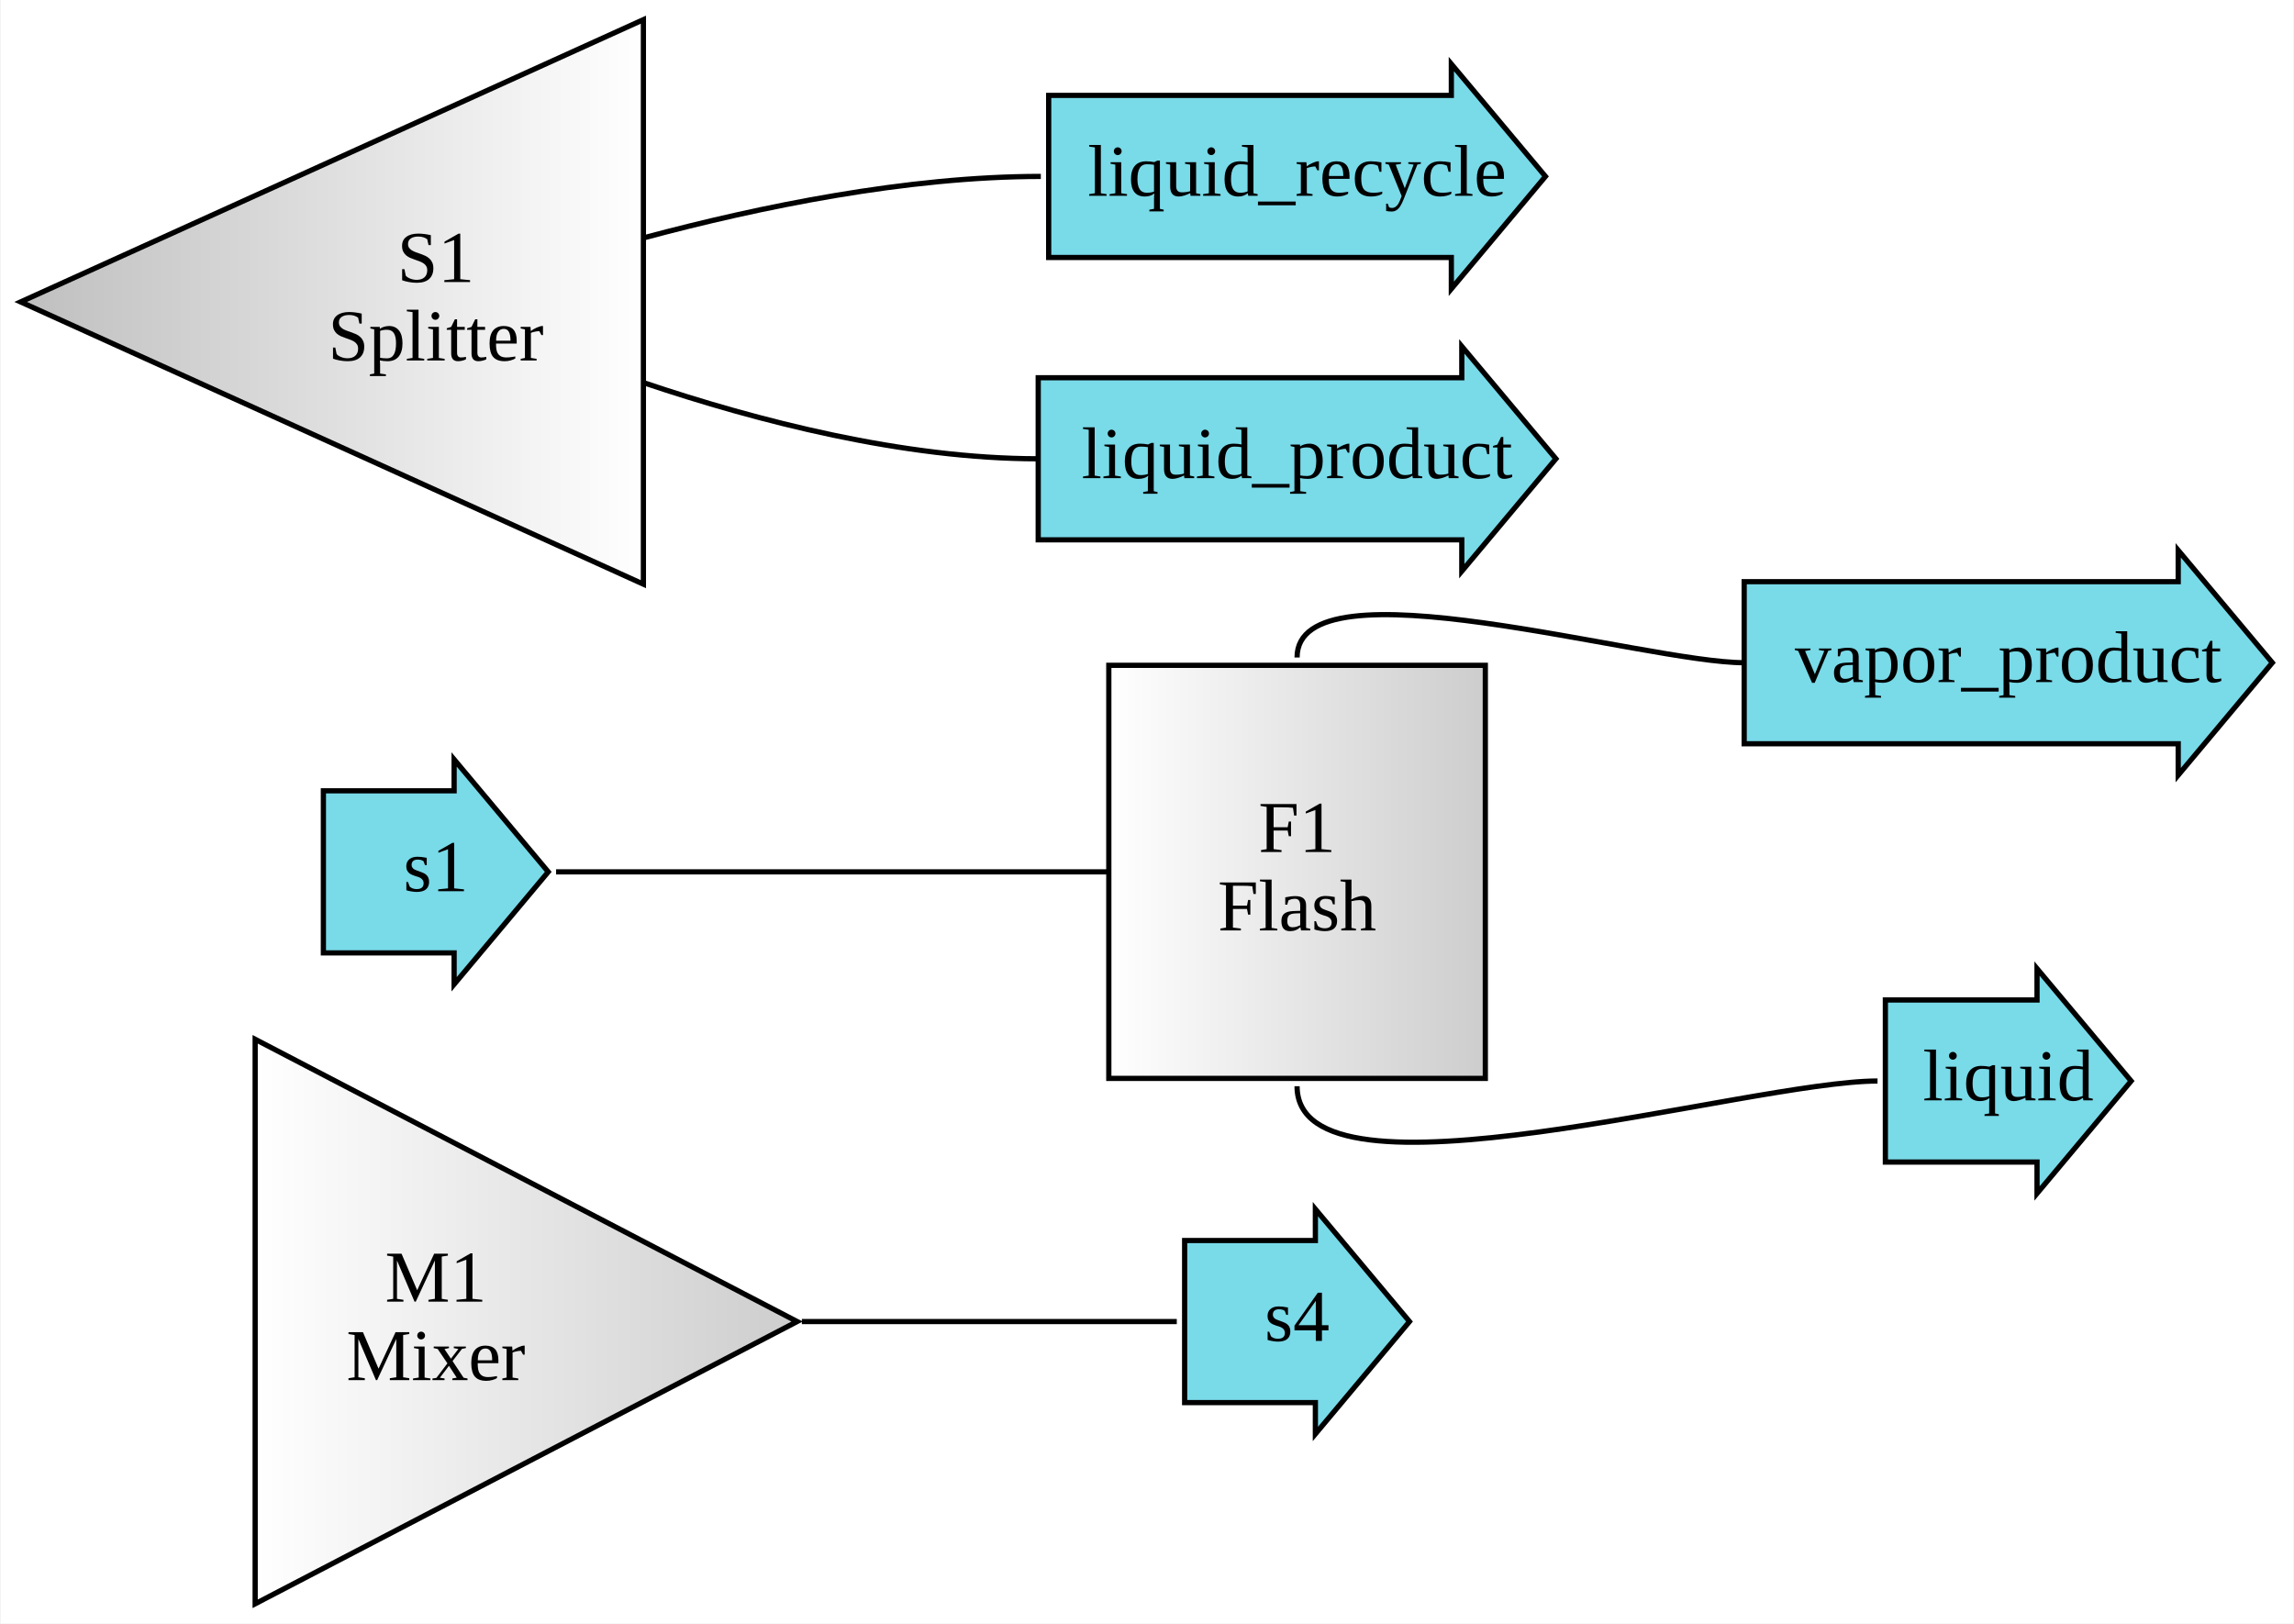
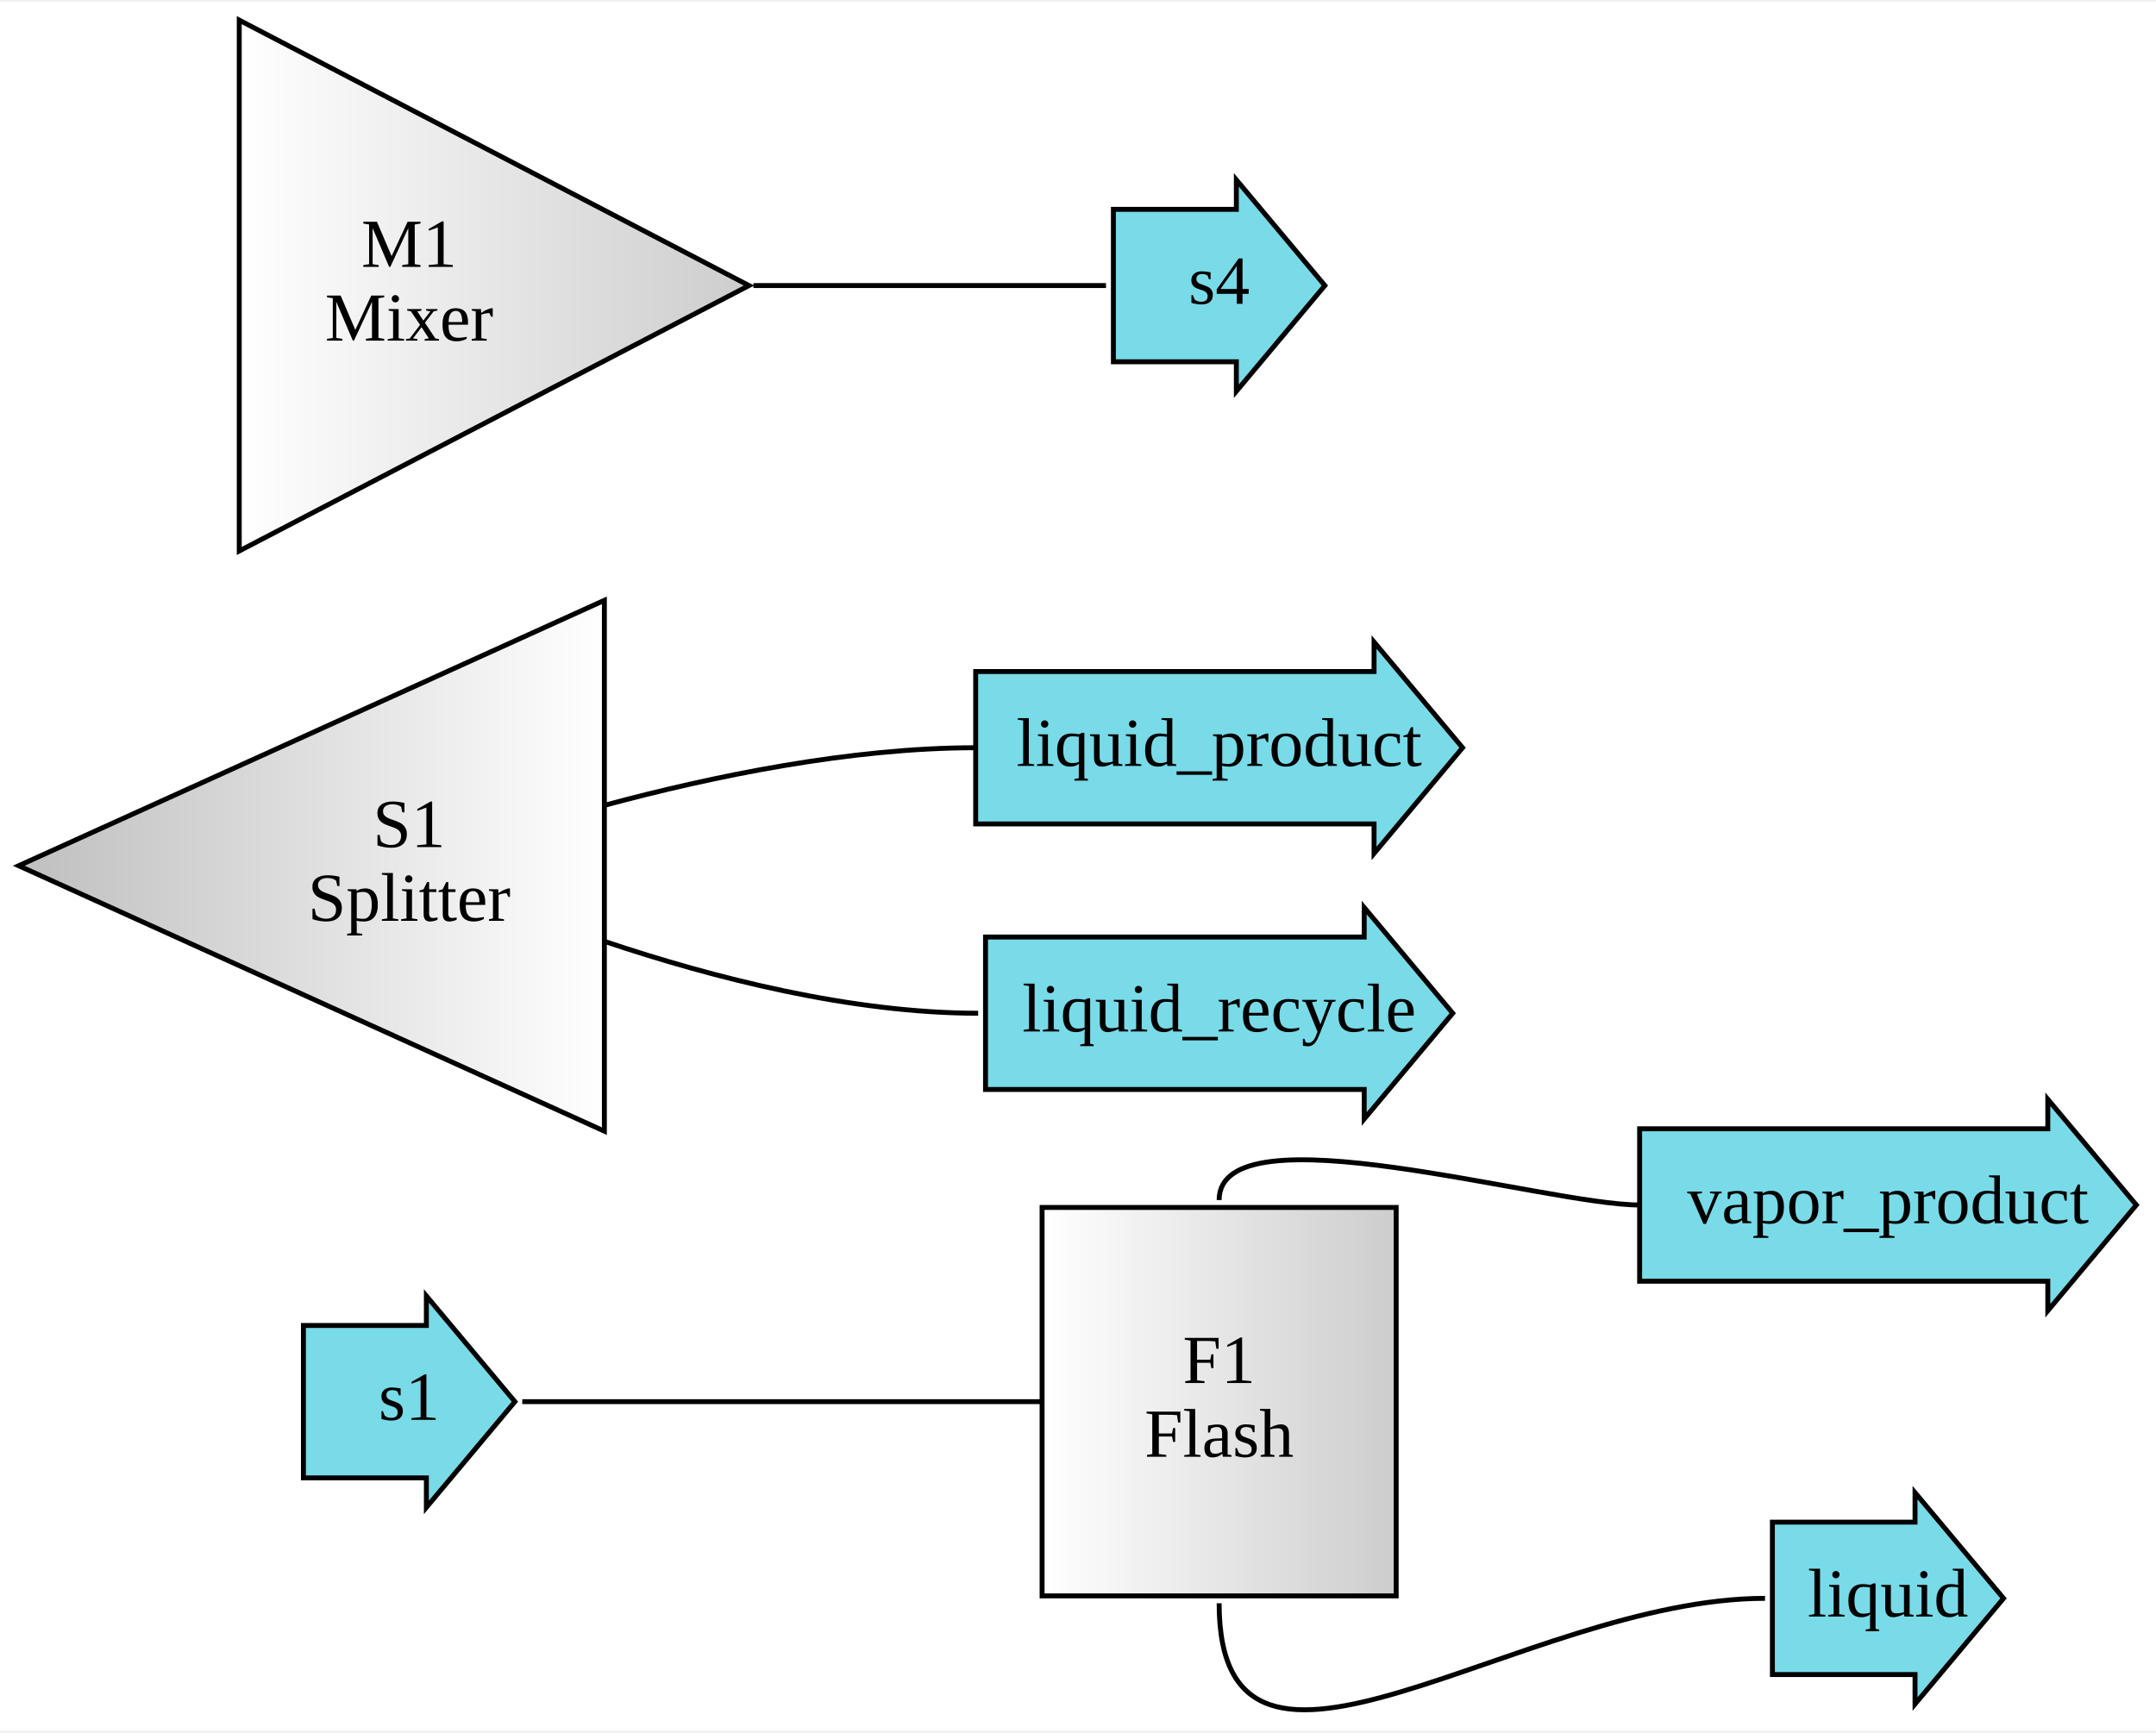
- <svg xmlns="http://www.w3.org/2000/svg" height="310pt" viewBox="0.00 0.00 438.39 310.48" width="438pt">
-   <g class="graph" id="graph0" transform="scale(1 1) rotate(0) translate(4 306.48)">
-     <polygon fill="white" points="-4,4 -4,-306.48 434.392,-306.48 434.392,4 -4,4" stroke="none" />
+ <svg xmlns="http://www.w3.org/2000/svg" height="352pt" viewBox="0.00 0.00 438.39 351.64" width="438pt">
+   <g class="graph" id="graph0" transform="scale(1 1) rotate(0) translate(4 347.645)">
+     <polygon fill="white" points="-4,4 -4,-347.645 434.392,-347.645 434.392,4 -4,4" stroke="none" />
+     <g class="edge" id="edge2">
+       <path d="M243.892,-21.904C243.892,27.431 305.557,-22.904 354.892,-22.904" fill="none" stroke="black" />
+     </g>
+     <g class="edge" id="edge5">
+       <path d="M243.892,-103.905C243.892,-122.906 310.391,-102.905 329.392,-102.905" fill="none" stroke="black" />
+     </g>
+     <g class="edge" id="edge1">
+       <path d="M119.146,-184.256C141.026,-190.137 168.967,-195.905 194.392,-195.905" fill="none" stroke="black" />
+     </g>
    <g class="edge" id="edge3">
-       <path d="M149.196,-53.74C181.061,-53.74 189.027,-53.74 220.892,-53.74" fill="none" stroke="black" />
+       <path d="M119.087,-156.465C140.992,-149.114 169.061,-141.905 194.892,-141.905" fill="none" stroke="black" />
    </g>
-     <g class="edge" id="edge2">
-       <path d="M243.892,-98.74C243.892,-74.072 330.224,-99.74 354.892,-99.74" fill="none" stroke="black" />
+     <g class="edge" id="edge4">
+       <path d="M149.196,-289.905C181.061,-289.905 189.027,-289.905 220.892,-289.905" fill="none" stroke="black" />
    </g>
    <g class="edge" id="edge6">
-       <path d="M243.892,-180.74C243.892,-199.741 310.391,-179.74 329.392,-179.74" fill="none" stroke="black" />
-     </g>
-     <g class="edge" id="edge4">
-       <path d="M119.058,-261.021C141.073,-266.926 169.259,-272.74 194.892,-272.74" fill="none" stroke="black" />
-     </g>
-     <g class="edge" id="edge5">
-       <path d="M118.911,-233.301C140.719,-225.95 168.666,-218.74 194.392,-218.74" fill="none" stroke="black" />
-     </g>
-     <g class="edge" id="edge1">
-       <path d="M102.196,-139.74C138.103,-139.74 179.164,-139.74 207.621,-139.74" fill="none" stroke="black" />
+       <path d="M102.196,-62.904C138.103,-62.904 179.164,-62.904 207.621,-62.904" fill="none" stroke="black" />
    </g>
    <g class="node" id="node1">
      <defs>
-         <linearGradient gradientUnits="userSpaceOnUse" id="l_0" x1="44.649" x2="148.289" y1="-53.74" y2="-53.74">
+         <linearGradient gradientUnits="userSpaceOnUse" id="l_0" x1="207.892" x2="279.892" y1="-62.904" y2="-62.904">
          <stop offset="0" style="stop-color:white;stop-opacity:1.;" />
          <stop offset="1" style="stop-color:#cdcdcd;stop-opacity:1.;" />
        </linearGradient>
      </defs>
-       <polygon fill="url(#l_0)" points="148.289,-53.74 44.649,-107.721 44.649,0.241 148.289,-53.74" stroke="black" />
-       <text font-family="Times New Roman,serif" font-size="14.00" text-anchor="middle" x="79.196" y="-57.54">M1</text>
-       <text font-family="Times New Roman,serif" font-size="14.00" text-anchor="middle" x="79.196" y="-42.54">Mixer</text>
+       <polygon fill="url(#l_0)" points="279.892,-102.405 207.892,-102.405 207.892,-23.404 279.892,-23.404 279.892,-102.405" stroke="black" />
+       <text font-family="Times New Roman,serif" font-size="14.00" text-anchor="middle" x="243.892" y="-66.704">F1</text>
+       <text font-family="Times New Roman,serif" font-size="14.00" text-anchor="middle" x="243.892" y="-51.705">Flash</text>
    </g>
    <g class="node" id="node2">
      <defs>
-         <linearGradient gradientUnits="userSpaceOnUse" id="l_1" x1="207.892" x2="279.892" y1="-139.74" y2="-139.74">
+         <linearGradient gradientUnits="userSpaceOnUse" id="l_1" x1="-0.196" x2="118.892" y1="-171.905" y2="-171.905">
+           <stop offset="0" style="stop-color:#bfbfbf;stop-opacity:1.;" />
+           <stop offset="1" style="stop-color:white;stop-opacity:1.;" />
+         </linearGradient>
+       </defs>
+       <polygon fill="url(#l_1)" points="-0.196,-171.905 118.892,-117.923 118.892,-225.886 -0.196,-171.905" stroke="black" />
+       <text font-family="Times New Roman,serif" font-size="14.00" text-anchor="middle" x="79.196" y="-175.705">S1</text>
+       <text font-family="Times New Roman,serif" font-size="14.00" text-anchor="middle" x="79.196" y="-160.705">Splitter</text>
+     </g>
+     <g class="node" id="node3">
+       <defs>
+         <linearGradient gradientUnits="userSpaceOnUse" id="l_2" x1="44.649" x2="148.289" y1="-289.905" y2="-289.905">
          <stop offset="0" style="stop-color:white;stop-opacity:1.;" />
          <stop offset="1" style="stop-color:#cdcdcd;stop-opacity:1.;" />
        </linearGradient>
      </defs>
-       <polygon fill="url(#l_1)" points="279.892,-179.24 207.892,-179.24 207.892,-100.24 279.892,-100.24 279.892,-179.24" stroke="black" />
-       <text font-family="Times New Roman,serif" font-size="14.00" text-anchor="middle" x="243.892" y="-143.54">F1</text>
-       <text font-family="Times New Roman,serif" font-size="14.00" text-anchor="middle" x="243.892" y="-128.54">Flash</text>
-     </g>
-     <g class="node" id="node3">
-       <defs>
-         <linearGradient gradientUnits="userSpaceOnUse" id="l_2" x1="-0.196" x2="118.892" y1="-248.74" y2="-248.74">
-           <stop offset="0" style="stop-color:#bfbfbf;stop-opacity:1.;" />
-           <stop offset="1" style="stop-color:white;stop-opacity:1.;" />
-         </linearGradient>
-       </defs>
-       <polygon fill="url(#l_2)" points="-0.196,-248.74 118.892,-194.759 118.892,-302.721 -0.196,-248.74" stroke="black" />
-       <text font-family="Times New Roman,serif" font-size="14.00" text-anchor="middle" x="79.196" y="-252.54">S1</text>
-       <text font-family="Times New Roman,serif" font-size="14.00" text-anchor="middle" x="79.196" y="-237.54">Splitter</text>
+       <polygon fill="url(#l_2)" points="148.289,-289.905 44.649,-343.886 44.649,-235.923 148.289,-289.905" stroke="black" />
+       <text font-family="Times New Roman,serif" font-size="14.00" text-anchor="middle" x="79.196" y="-293.705">M1</text>
+       <text font-family="Times New Roman,serif" font-size="14.00" text-anchor="middle" x="79.196" y="-278.705">Mixer</text>
    </g>
    <g class="node" id="node4">
-       <polygon fill="#79dae8" points="82.696,-155.24 57.696,-155.24 57.696,-124.24 82.696,-124.24 82.696,-118.24 100.696,-139.74 82.696,-161.24 82.696,-155.24" stroke="black" />
-       <text font-family="Times New Roman,serif" font-size="14.00" text-anchor="middle" x="79.196" y="-136.04">s1</text>
+       <polygon fill="#79dae8" points="275.392,-211.405 194.392,-211.405 194.392,-180.405 275.392,-180.405 275.392,-174.405 293.392,-195.905 275.392,-217.405 275.392,-211.405" stroke="black" />
+       <text font-family="Times New Roman,serif" font-size="14.00" text-anchor="middle" x="243.892" y="-192.205">liquid_product</text>
    </g>
    <g class="node" id="node5">
-       <polygon fill="#79dae8" points="385.392,-115.24 356.392,-115.24 356.392,-84.24 385.392,-84.24 385.392,-78.24 403.392,-99.74 385.392,-121.24 385.392,-115.24" stroke="black" />
-       <text font-family="Times New Roman,serif" font-size="14.00" text-anchor="middle" x="379.892" y="-96.04">liquid</text>
+       <polygon fill="#79dae8" points="385.392,-38.404 356.392,-38.404 356.392,-7.405 385.392,-7.405 385.392,-1.405 403.392,-22.904 385.392,-44.404 385.392,-38.404" stroke="black" />
+       <text font-family="Times New Roman,serif" font-size="14.00" text-anchor="middle" x="379.892" y="-19.204">liquid</text>
    </g>
    <g class="node" id="node6">
-       <polygon fill="#79dae8" points="247.392,-69.24 222.392,-69.24 222.392,-38.24 247.392,-38.24 247.392,-32.24 265.392,-53.74 247.392,-75.24 247.392,-69.24" stroke="black" />
-       <text font-family="Times New Roman,serif" font-size="14.00" text-anchor="middle" x="243.892" y="-50.04">s4</text>
+       <polygon fill="#79dae8" points="273.392,-157.405 196.392,-157.405 196.392,-126.405 273.392,-126.405 273.392,-120.405 291.392,-141.905 273.392,-163.405 273.392,-157.405" stroke="black" />
+       <text font-family="Times New Roman,serif" font-size="14.00" text-anchor="middle" x="243.892" y="-138.205">liquid_recycle</text>
    </g>
    <g class="node" id="node7">
-       <polygon fill="#79dae8" points="273.392,-288.24 196.392,-288.24 196.392,-257.24 273.392,-257.24 273.392,-251.24 291.392,-272.74 273.392,-294.24 273.392,-288.24" stroke="black" />
-       <text font-family="Times New Roman,serif" font-size="14.00" text-anchor="middle" x="243.892" y="-269.04">liquid_recycle</text>
+       <polygon fill="#79dae8" points="247.392,-305.405 222.392,-305.405 222.392,-274.405 247.392,-274.405 247.392,-268.405 265.392,-289.905 247.392,-311.405 247.392,-305.405" stroke="black" />
+       <text font-family="Times New Roman,serif" font-size="14.00" text-anchor="middle" x="243.892" y="-286.205">s4</text>
    </g>
    <g class="node" id="node8">
-       <polygon fill="#79dae8" points="275.392,-234.24 194.392,-234.24 194.392,-203.24 275.392,-203.24 275.392,-197.24 293.392,-218.74 275.392,-240.24 275.392,-234.24" stroke="black" />
-       <text font-family="Times New Roman,serif" font-size="14.00" text-anchor="middle" x="243.892" y="-215.04">liquid_product</text>
+       <polygon fill="#79dae8" points="412.392,-118.405 329.392,-118.405 329.392,-87.404 412.392,-87.404 412.392,-81.404 430.392,-102.905 412.392,-124.405 412.392,-118.405" stroke="black" />
+       <text font-family="Times New Roman,serif" font-size="14.00" text-anchor="middle" x="379.892" y="-99.204">vapor_product</text>
    </g>
    <g class="node" id="node9">
-       <polygon fill="#79dae8" points="412.392,-195.24 329.392,-195.24 329.392,-164.24 412.392,-164.24 412.392,-158.24 430.392,-179.74 412.392,-201.24 412.392,-195.24" stroke="black" />
-       <text font-family="Times New Roman,serif" font-size="14.00" text-anchor="middle" x="379.892" y="-176.04">vapor_product</text>
+       <polygon fill="#79dae8" points="82.696,-78.404 57.696,-78.404 57.696,-47.404 82.696,-47.404 82.696,-41.404 100.696,-62.904 82.696,-84.404 82.696,-78.404" stroke="black" />
+       <text font-family="Times New Roman,serif" font-size="14.00" text-anchor="middle" x="79.196" y="-59.205">s1</text>
    </g>
  </g>
</svg>
